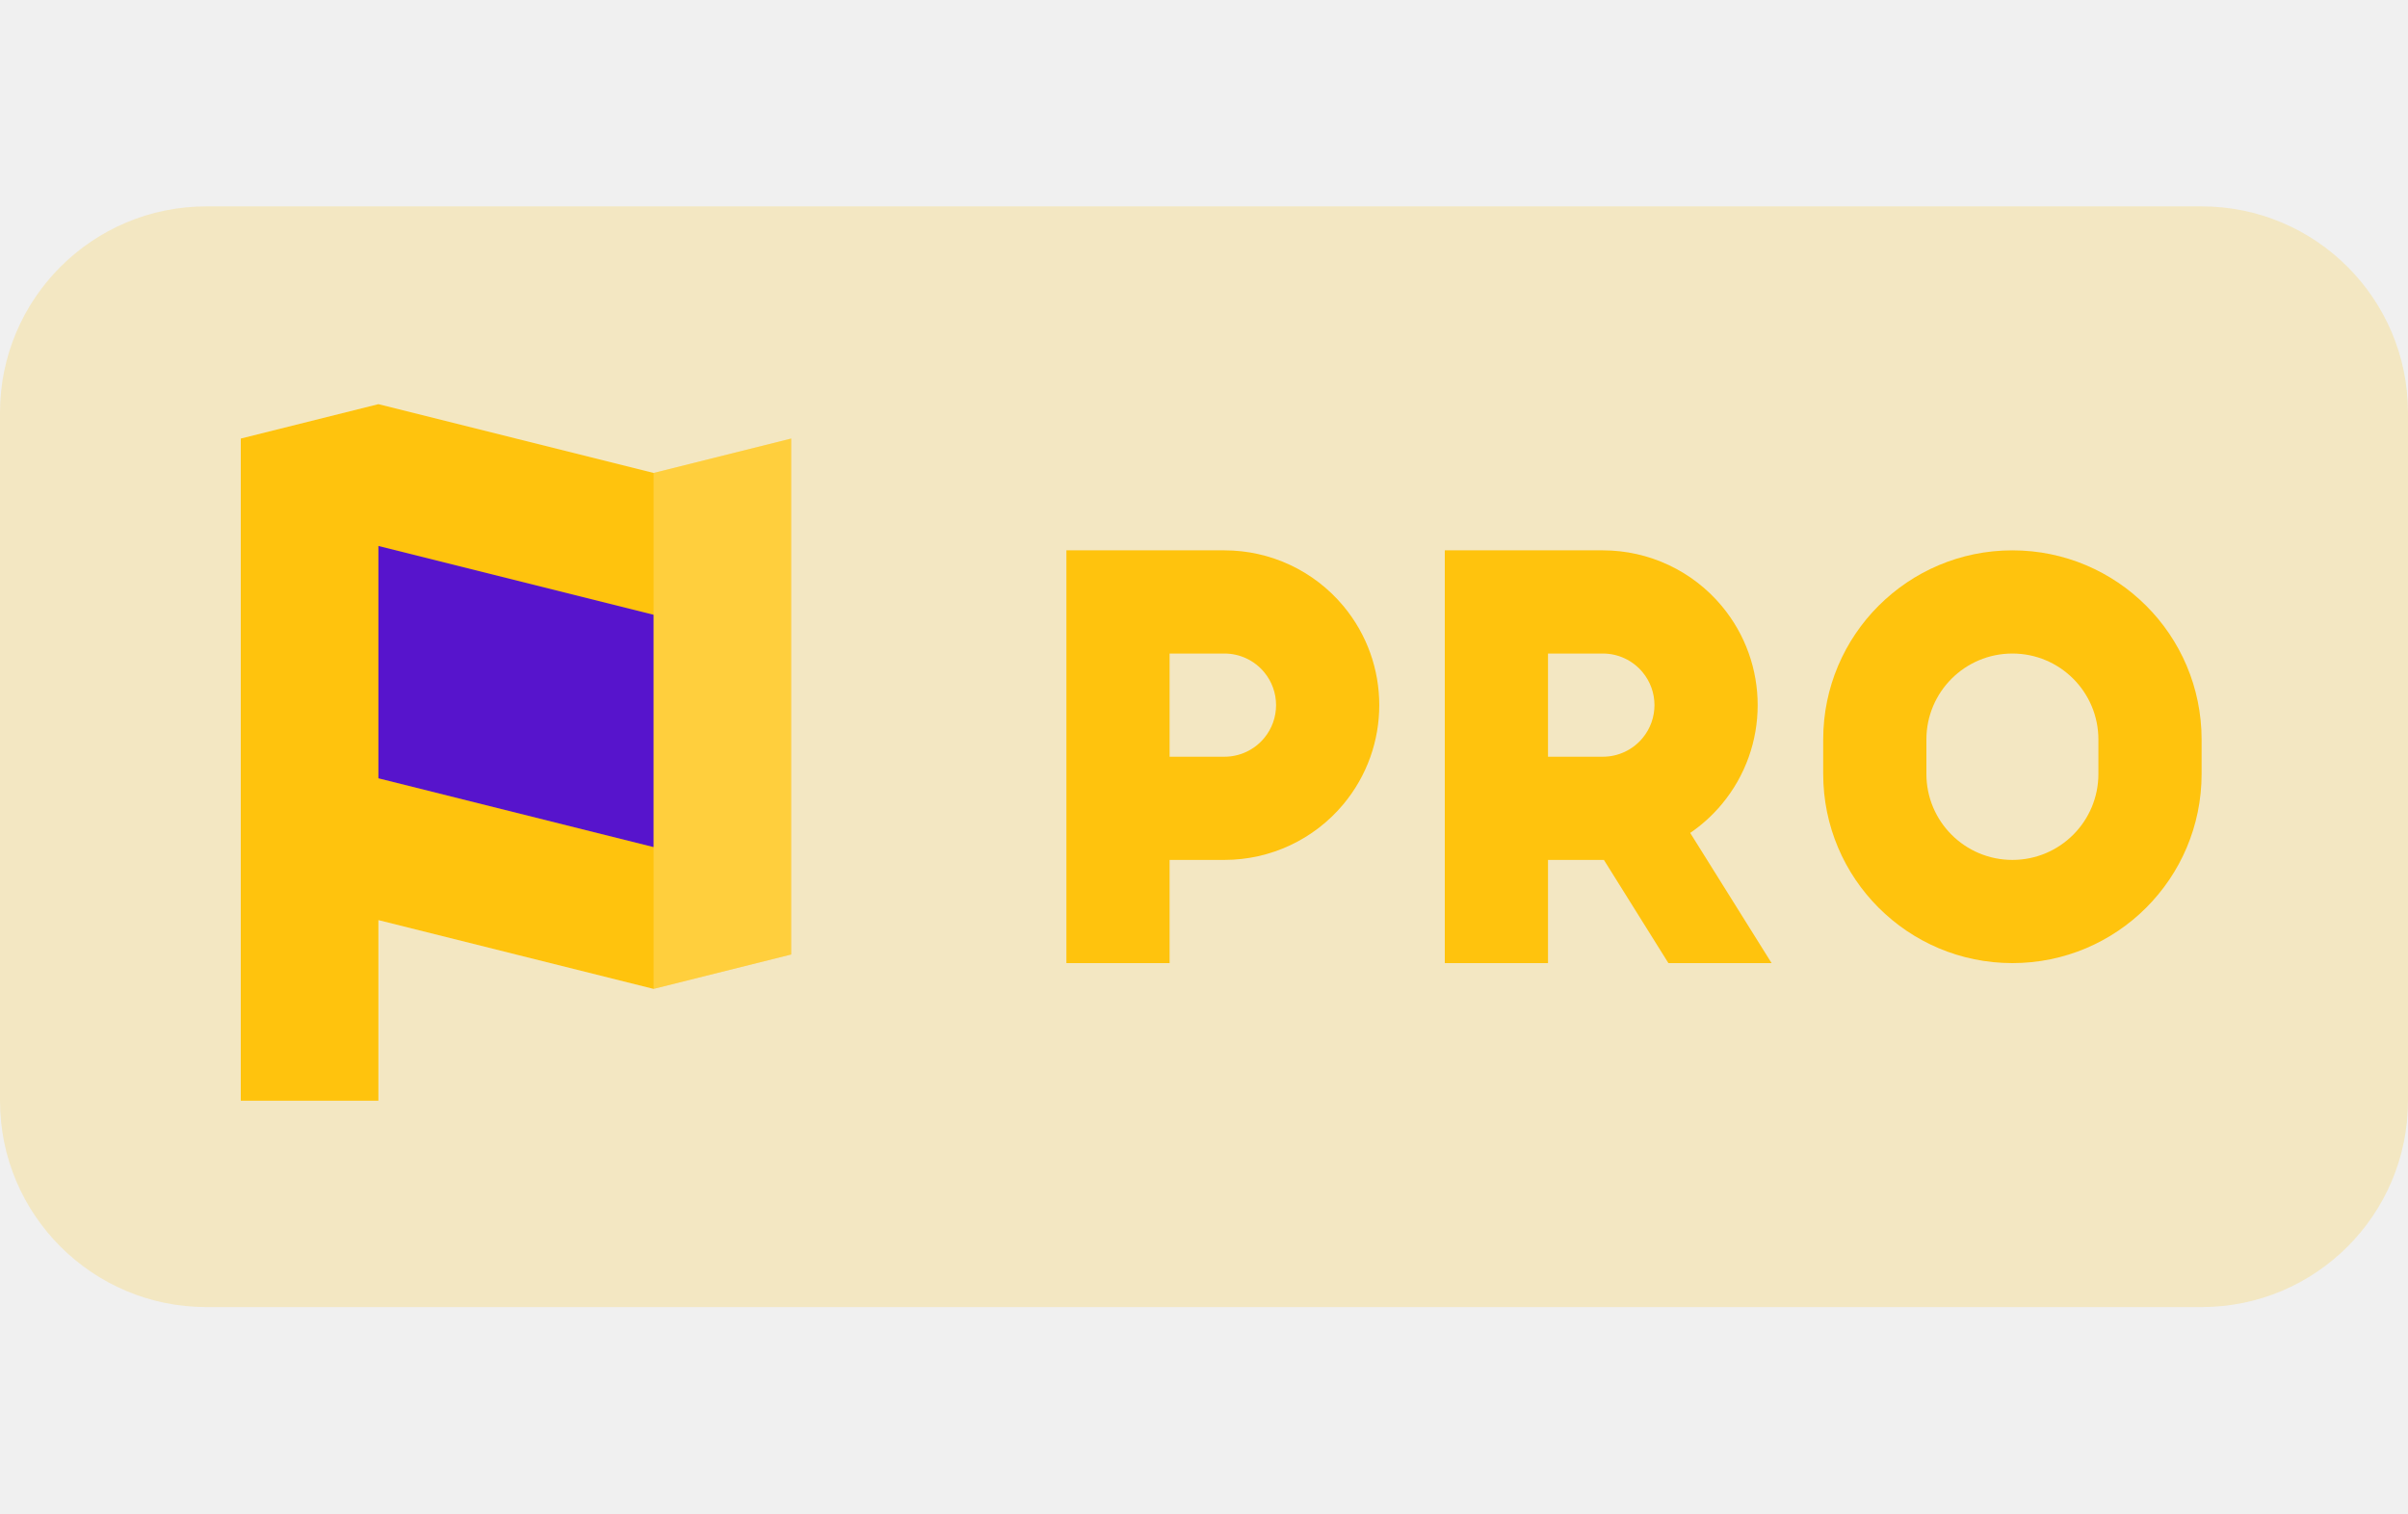
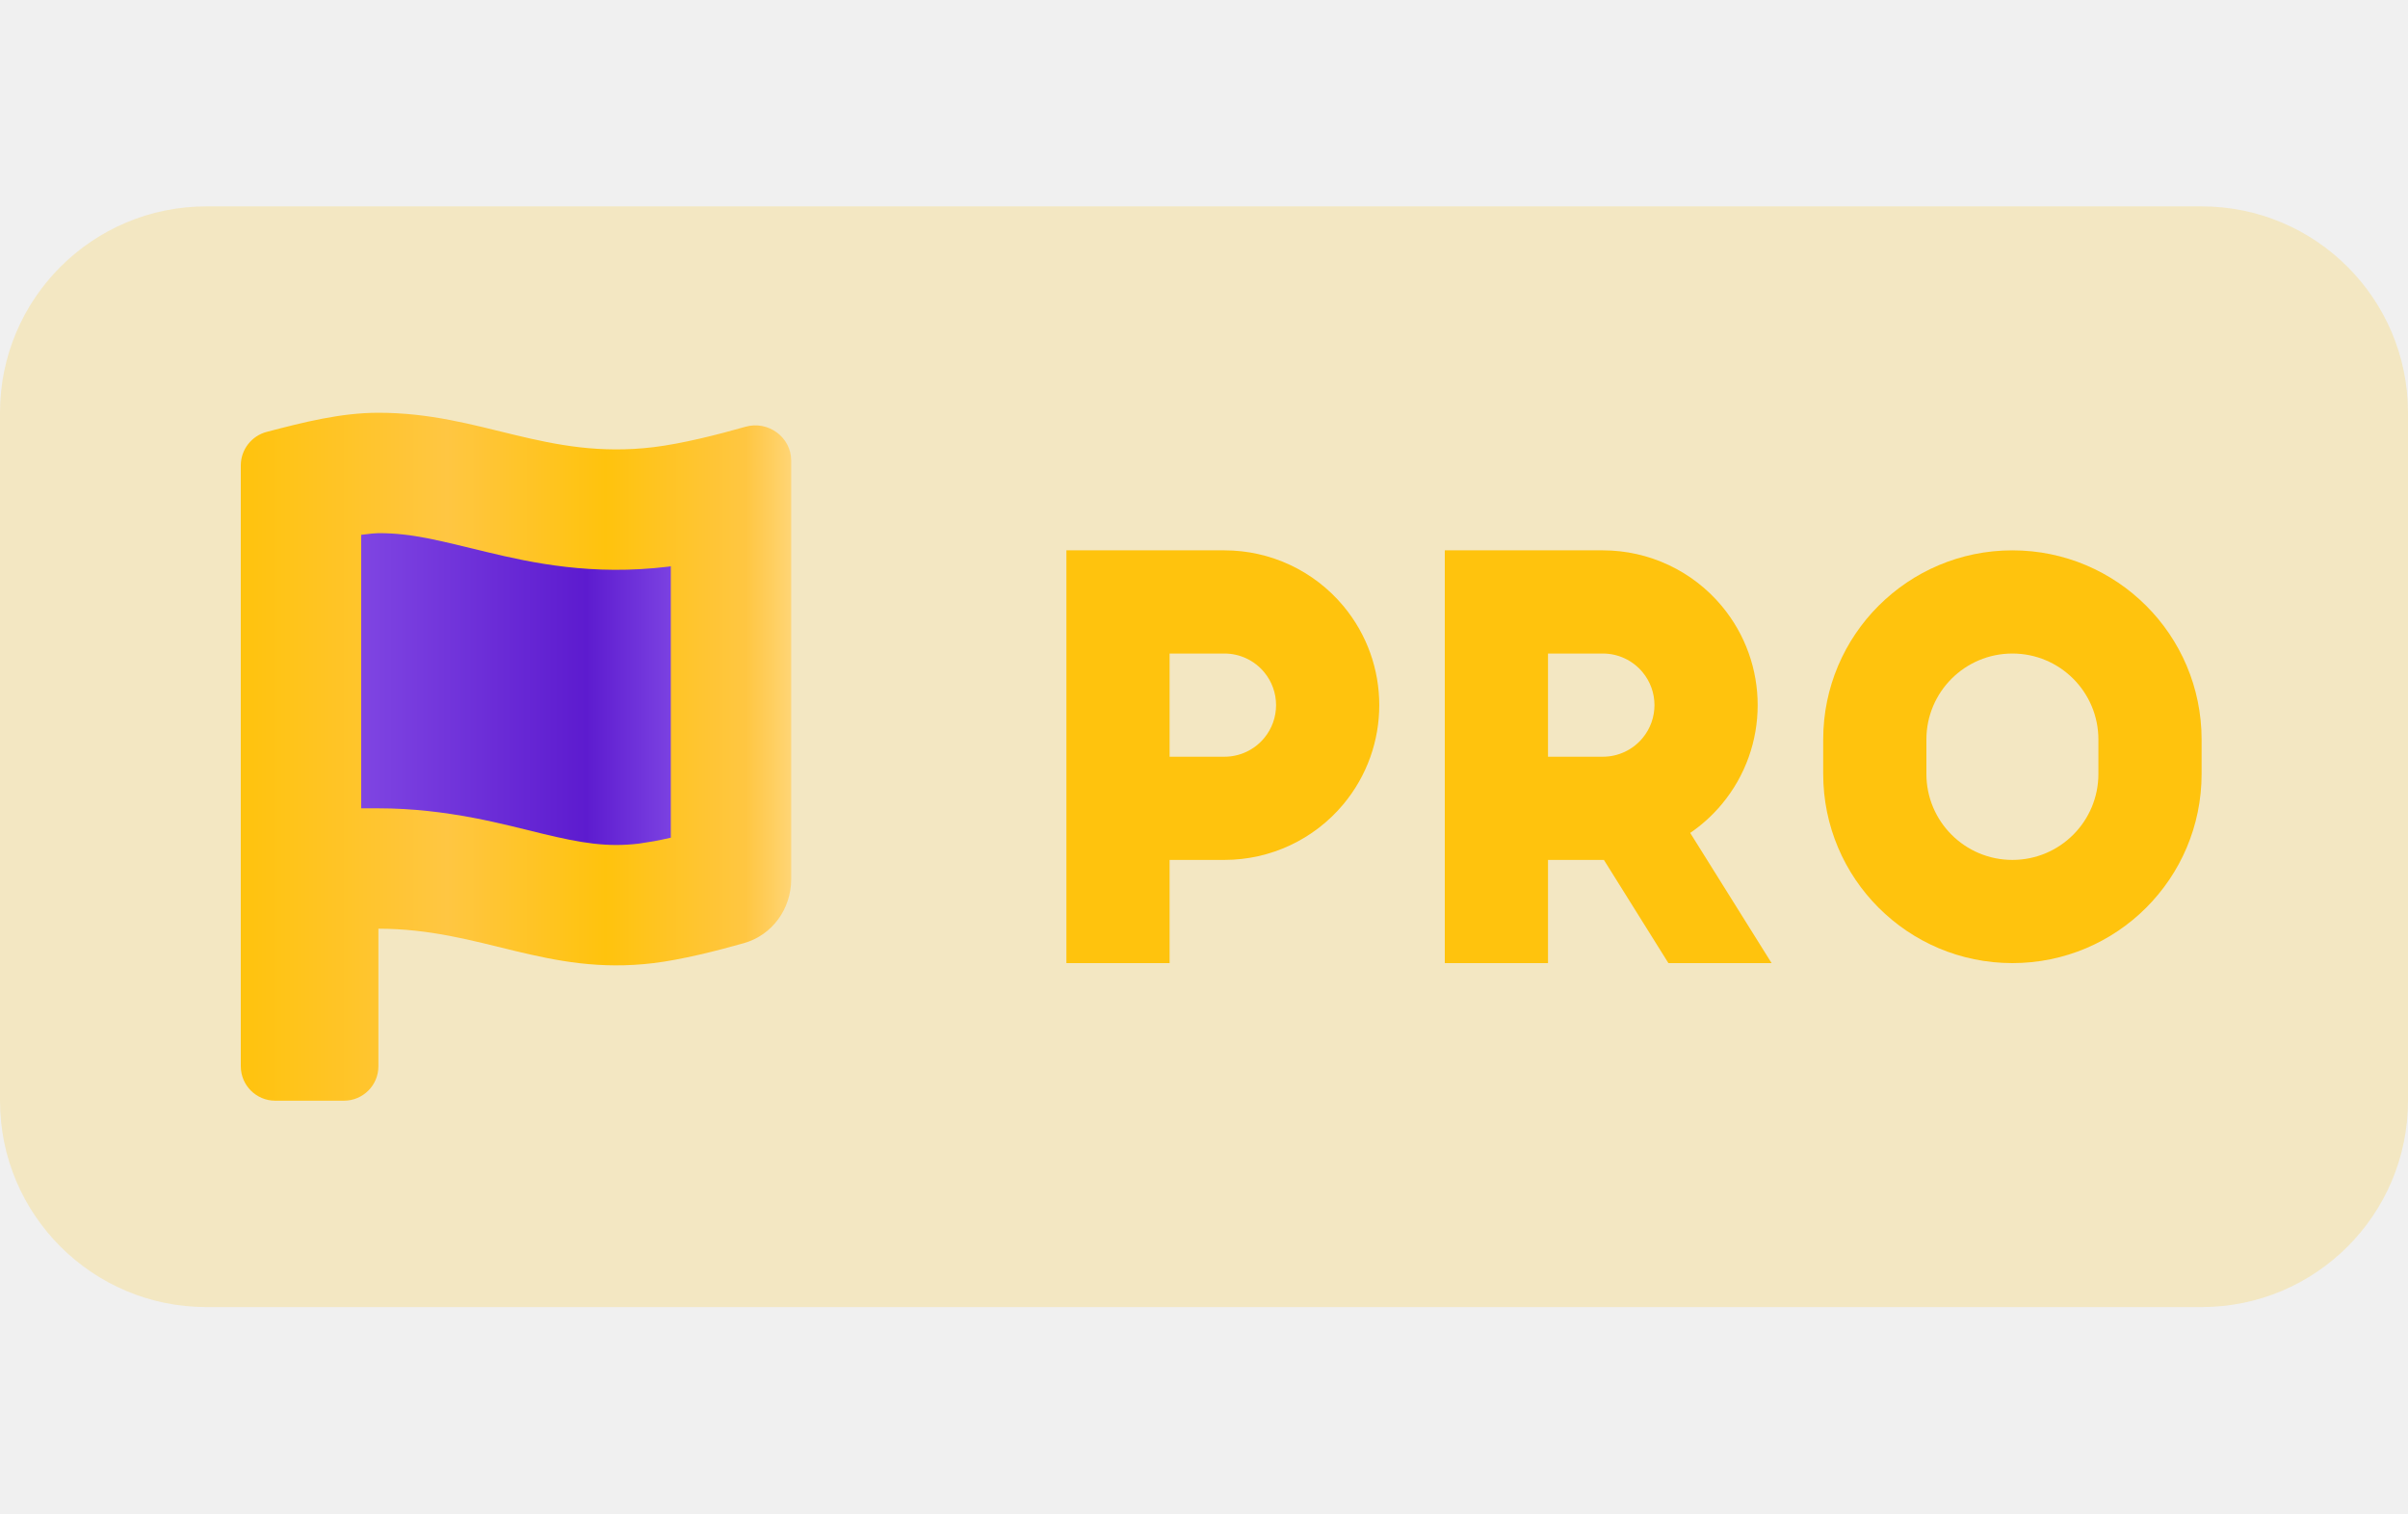
<svg xmlns="http://www.w3.org/2000/svg" width="70" height="44" viewBox="0 0 70 44" fill="none">
  <rect y="6" width="70" height="32" rx="6" fill="#FFC30D" fill-opacity="0.2" />
-   <path d="M11 11.75L19 13.75L23 12.75V27.75L19 28.75L11 26.75V32H7V12.75L11 11.75Z" fill="#FFC30D" />
-   <path fill-rule="evenodd" clip-rule="evenodd" d="M19 17.873L11 15.873V22.627L19 24.627V17.873Z" fill="#5714CC" />
-   <path d="M19 13.75L23 12.75V27.75L19 28.75V13.75Z" fill="white" fill-opacity="0.2" />
+   <path d="M11 12C14 12 15.874 13.379 19 13C19.823 12.9 20.86 12.638 21.671 12.407C22.328 12.22 23 12.707 23 13.391V25.562C23 26.421 22.452 27.186 21.625 27.42C20.821 27.648 19.808 27.902 19 28C15.874 28.379 14 27 11 27V31C11 31.552 10.552 32 10 32H8C7.448 32 7 31.552 7 31V15V13.531C7 13.072 7.312 12.671 7.756 12.555C8.82 12.277 9.903 12 11 12Z" fill="url(#paint0_linear_1640_2702)" />
+   <path d="M11 15.5C10.918 15.5 10.74 15.517 10.5 15.549V23.5H11C13.008 23.5 14.686 23.977 15.773 24.239C16.901 24.511 17.655 24.637 18.579 24.525L19.018 24.455C19.169 24.427 19.331 24.392 19.5 24.354V16.463L19.421 16.475C17.22 16.741 15.473 16.368 14.133 16.045C12.751 15.712 11.991 15.5 11 15.5Z" fill="url(#paint1_linear_1640_2702)" />
  <path fill-rule="evenodd" clip-rule="evenodd" d="M31 16H35.595C36.93 16 38.197 16.593 39.052 17.619C40.443 19.288 40.443 21.712 39.052 23.381C38.197 24.407 36.93 25 35.595 25H34V28H31V16ZM34 22H35.595C36.04 22 36.462 21.802 36.747 21.46C37.211 20.904 37.211 20.096 36.747 19.54C36.462 19.198 36.04 19 35.595 19H34V22Z" fill="#FFC30D" />
  <path fill-rule="evenodd" clip-rule="evenodd" d="M42 16V28H45V25H46.595C46.605 25 46.615 25 46.625 25L48.5 28H51.5L49.134 24.215C49.474 23.983 49.783 23.703 50.052 23.381C51.443 21.712 51.443 19.288 50.052 17.619C49.197 16.593 47.93 16 46.595 16H42ZM46.595 22H45V19H46.595C47.04 19 47.462 19.198 47.747 19.54C48.211 20.096 48.211 20.904 47.747 21.46C47.462 21.802 47.04 22 46.595 22Z" fill="#FFC30D" />
  <path fill-rule="evenodd" clip-rule="evenodd" d="M53 21.5C53 18.462 55.462 16 58.5 16C61.538 16 64 18.462 64 21.5V22.5C64 25.538 61.538 28 58.5 28C55.462 28 53 25.538 53 22.5V21.5ZM58.5 19C57.119 19 56 20.119 56 21.5V22.5C56 23.881 57.119 25 58.5 25C59.881 25 61 23.881 61 22.5V21.5C61 20.119 59.881 19 58.5 19Z" fill="#FFC30D" />
+   <defs>
+     <linearGradient id="paint0_linear_1640_2702" x1="23" y1="21" x2="7" y2="21" gradientUnits="userSpaceOnUse">
+       <stop stop-color="#FFD575" />
+       <stop offset="0.082" stop-color="#FFC642" />
+       <stop offset="0.337" stop-color="#FFC30D" />
+       <stop offset="0.625" stop-color="#FFC642" />
+       <stop offset="1" stop-color="#FFC30D" />
+     </linearGradient>
+     <linearGradient id="paint1_linear_1640_2702" x1="10.5" y1="19.553" x2="19.5" y2="19.553" gradientUnits="userSpaceOnUse">
+       <stop stop-color="#7F45E2" />
+       <stop offset="0.726" stop-color="#5D1BCF" />
+       <stop offset="1" stop-color="#7B41E1" />
+     </linearGradient>
+   </defs>
</svg>
